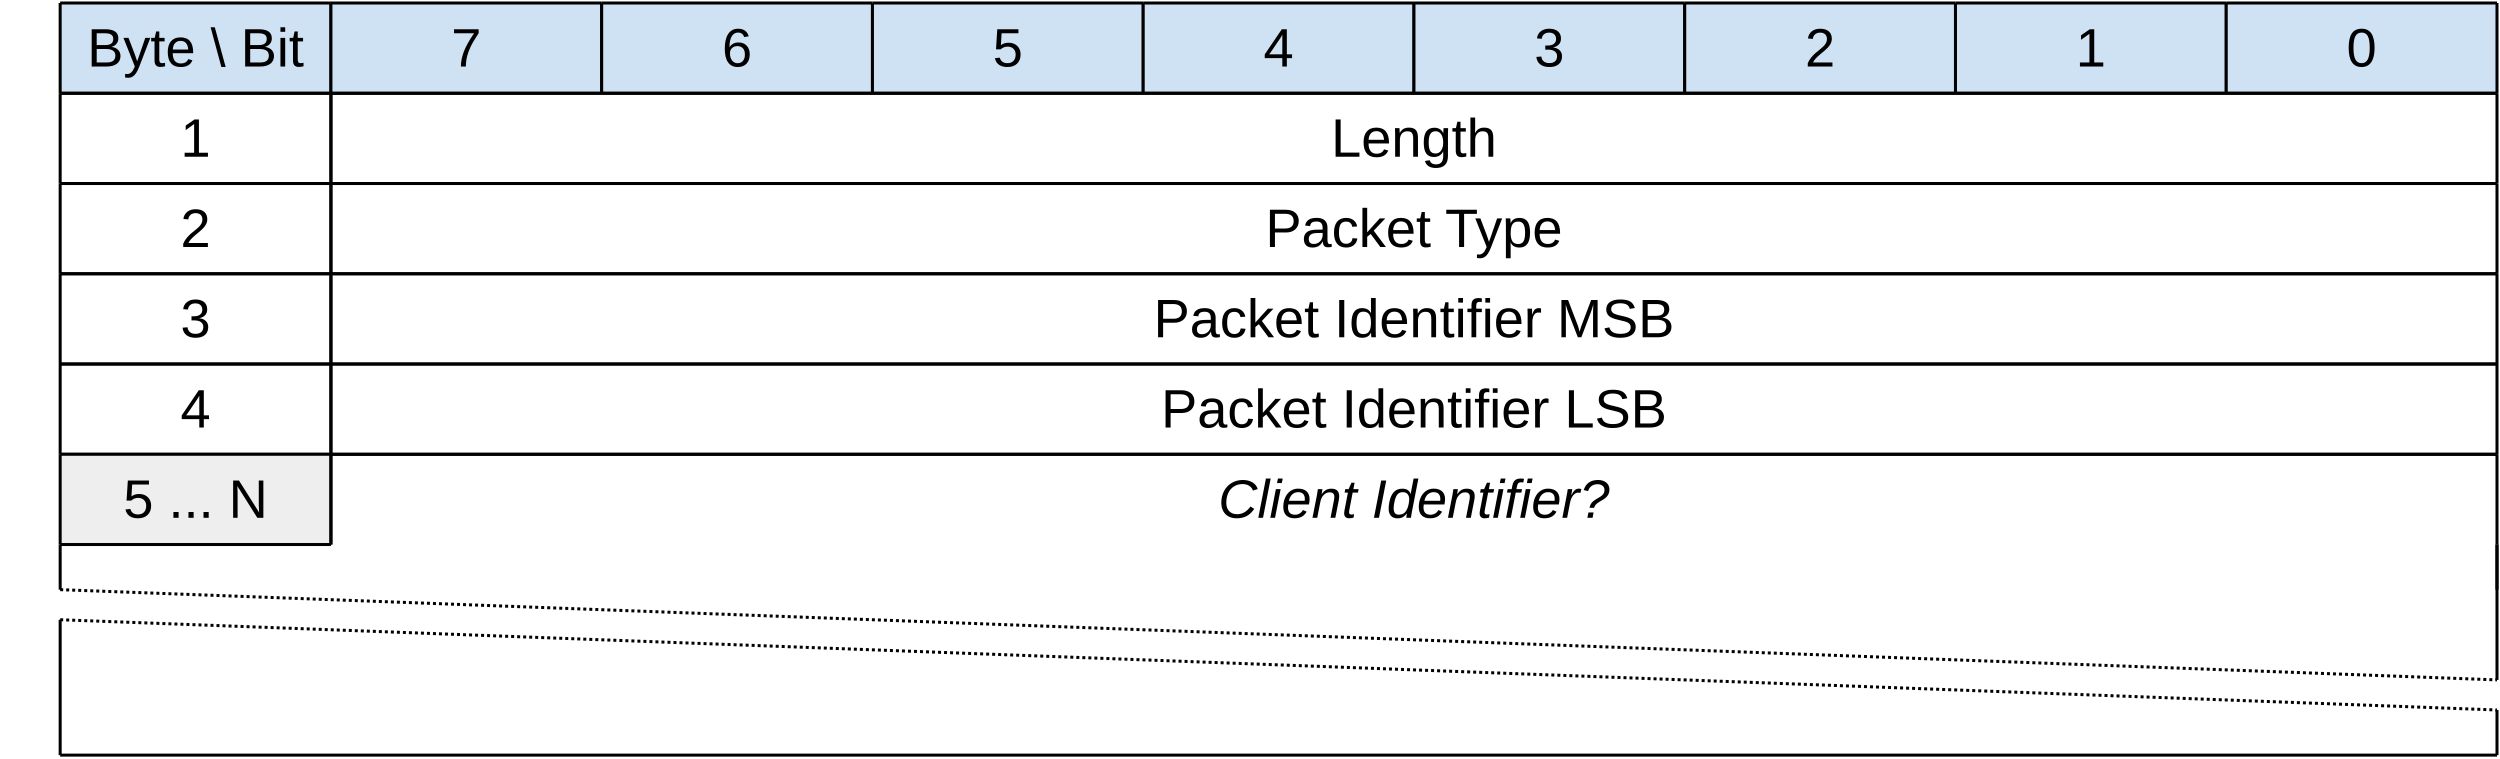
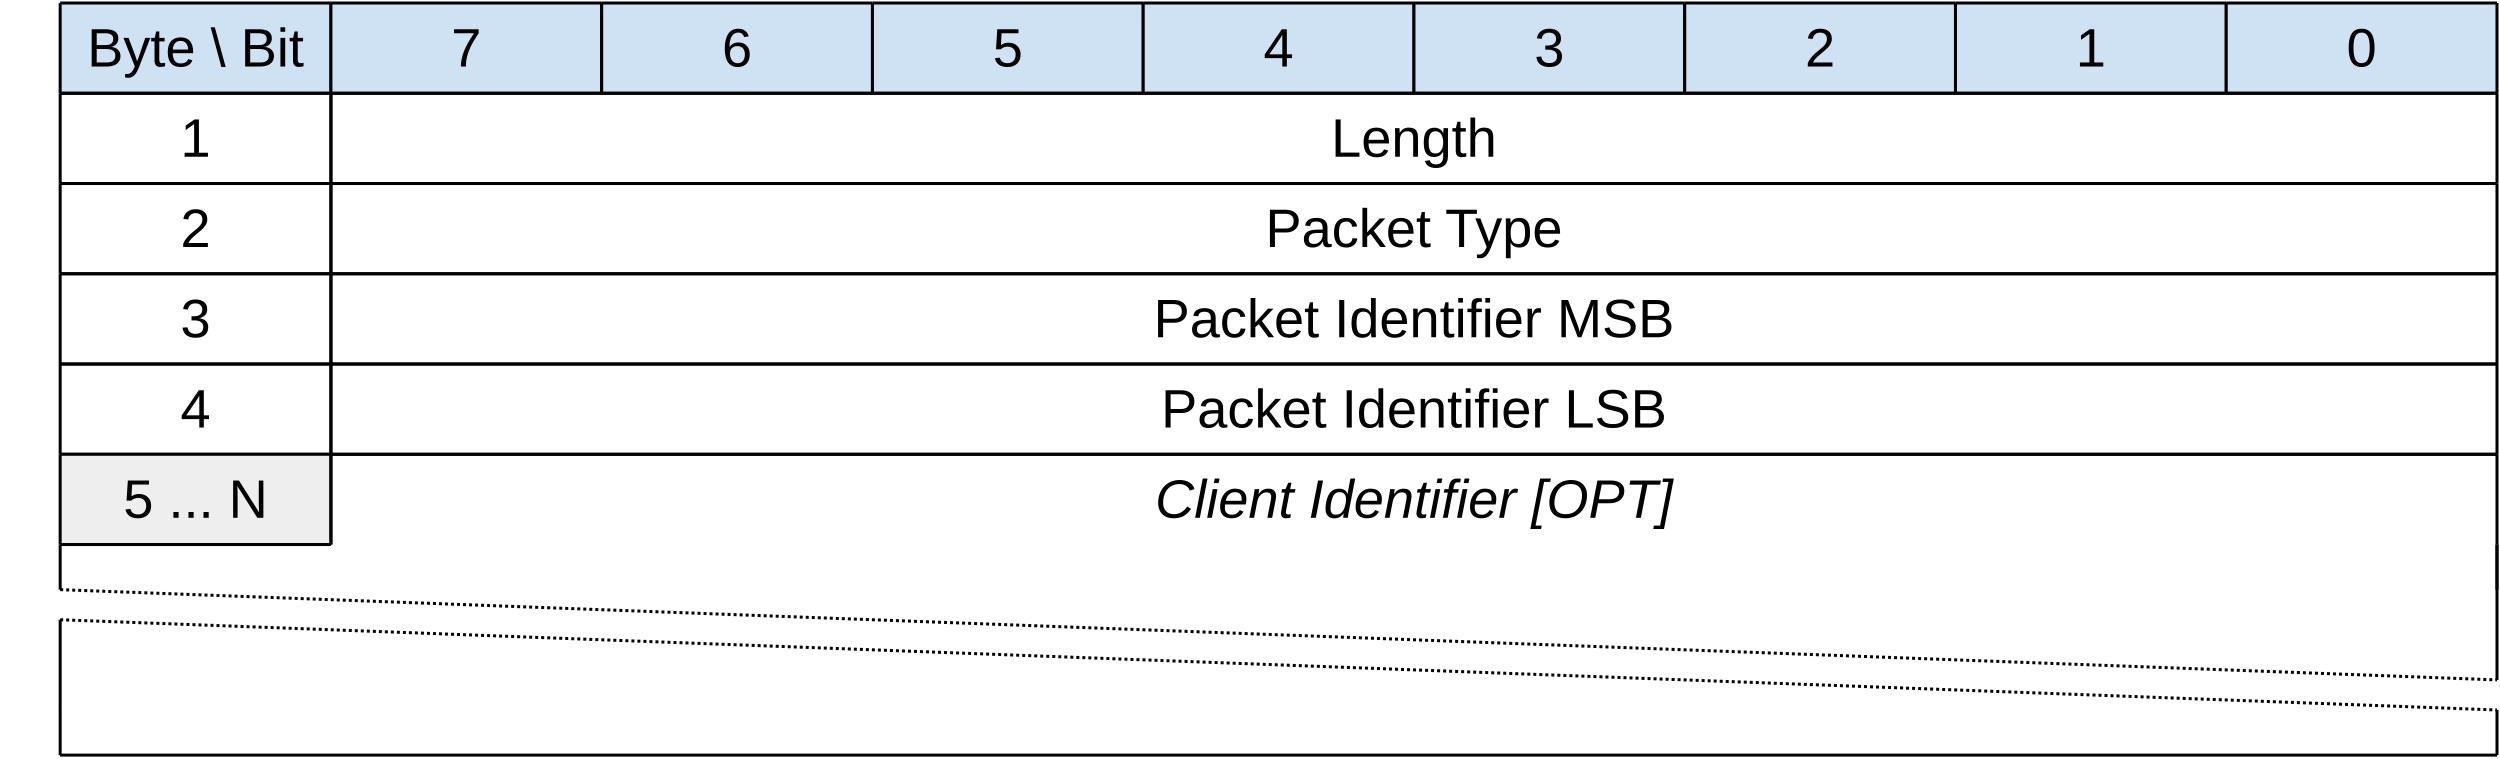
<svg xmlns="http://www.w3.org/2000/svg" version="1.0" width="831" height="252" viewBox="0 0 831 252">
  <rect x="20" y="1" height="30" width="90" fill="#cfe2f3" />
  <line x1="20" y1="1" x2="110" y2="1" stroke="#000000" stroke-width="1" />
  <line x1="20" y1="31" x2="110" y2="31" stroke="#000000" stroke-width="1" />
  <line x1="110" y1="1" x2="110" y2="31" stroke="#000000" stroke-width="1" />
  <line x1="20" y1="1" x2="20" y2="31" stroke="#000000" stroke-width="1" />
  <text font-size="18" font-family="Arial" x="65" y="17" text-anchor="middle" dominant-baseline="middle">Byte \ Bit</text>
  <rect x="110" y="1" height="30" width="90" fill="#cfe2f3" />
  <line x1="110" y1="1" x2="200" y2="1" stroke="#000000" stroke-width="1" />
  <line x1="110" y1="31" x2="200" y2="31" stroke="#000000" stroke-width="1" />
  <line x1="200" y1="1" x2="200" y2="31" stroke="#000000" stroke-width="1" />
  <line x1="110" y1="1" x2="110" y2="31" stroke="#000000" stroke-width="1" />
  <text font-size="18" font-family="Arial" x="155" y="17" text-anchor="middle" dominant-baseline="middle">7</text>
  <rect x="200" y="1" height="30" width="90" fill="#cfe2f3" />
  <line x1="200" y1="1" x2="290" y2="1" stroke="#000000" stroke-width="1" />
  <line x1="200" y1="31" x2="290" y2="31" stroke="#000000" stroke-width="1" />
  <line x1="290" y1="1" x2="290" y2="31" stroke="#000000" stroke-width="1" />
  <line x1="200" y1="1" x2="200" y2="31" stroke="#000000" stroke-width="1" />
  <text font-size="18" font-family="Arial" x="245" y="17" text-anchor="middle" dominant-baseline="middle">6</text>
  <rect x="290" y="1" height="30" width="90" fill="#cfe2f3" />
  <line x1="290" y1="1" x2="380" y2="1" stroke="#000000" stroke-width="1" />
  <line x1="290" y1="31" x2="380" y2="31" stroke="#000000" stroke-width="1" />
  <line x1="380" y1="1" x2="380" y2="31" stroke="#000000" stroke-width="1" />
  <line x1="290" y1="1" x2="290" y2="31" stroke="#000000" stroke-width="1" />
  <text font-size="18" font-family="Arial" x="335" y="17" text-anchor="middle" dominant-baseline="middle">5</text>
  <rect x="380" y="1" height="30" width="90" fill="#cfe2f3" />
  <line x1="380" y1="1" x2="470" y2="1" stroke="#000000" stroke-width="1" />
  <line x1="380" y1="31" x2="470" y2="31" stroke="#000000" stroke-width="1" />
  <line x1="470" y1="1" x2="470" y2="31" stroke="#000000" stroke-width="1" />
  <line x1="380" y1="1" x2="380" y2="31" stroke="#000000" stroke-width="1" />
  <text font-size="18" font-family="Arial" x="425" y="17" text-anchor="middle" dominant-baseline="middle">4</text>
  <rect x="470" y="1" height="30" width="90" fill="#cfe2f3" />
  <line x1="470" y1="1" x2="560" y2="1" stroke="#000000" stroke-width="1" />
  <line x1="470" y1="31" x2="560" y2="31" stroke="#000000" stroke-width="1" />
  <line x1="560" y1="1" x2="560" y2="31" stroke="#000000" stroke-width="1" />
  <line x1="470" y1="1" x2="470" y2="31" stroke="#000000" stroke-width="1" />
  <text font-size="18" font-family="Arial" x="515" y="17" text-anchor="middle" dominant-baseline="middle">3</text>
  <rect x="560" y="1" height="30" width="90" fill="#cfe2f3" />
  <line x1="560" y1="1" x2="650" y2="1" stroke="#000000" stroke-width="1" />
  <line x1="560" y1="31" x2="650" y2="31" stroke="#000000" stroke-width="1" />
  <line x1="650" y1="1" x2="650" y2="31" stroke="#000000" stroke-width="1" />
  <line x1="560" y1="1" x2="560" y2="31" stroke="#000000" stroke-width="1" />
  <text font-size="18" font-family="Arial" x="605" y="17" text-anchor="middle" dominant-baseline="middle">2</text>
  <rect x="650" y="1" height="30" width="90" fill="#cfe2f3" />
  <line x1="650" y1="1" x2="740" y2="1" stroke="#000000" stroke-width="1" />
  <line x1="650" y1="31" x2="740" y2="31" stroke="#000000" stroke-width="1" />
  <line x1="740" y1="1" x2="740" y2="31" stroke="#000000" stroke-width="1" />
  <line x1="650" y1="1" x2="650" y2="31" stroke="#000000" stroke-width="1" />
  <text font-size="18" font-family="Arial" x="695" y="17" text-anchor="middle" dominant-baseline="middle">1</text>
  <rect x="740" y="1" height="30" width="90" fill="#cfe2f3" />
  <line x1="740" y1="1" x2="830" y2="1" stroke="#000000" stroke-width="1" />
  <line x1="740" y1="31" x2="830" y2="31" stroke="#000000" stroke-width="1" />
  <line x1="830" y1="1" x2="830" y2="31" stroke="#000000" stroke-width="1" />
  <line x1="740" y1="1" x2="740" y2="31" stroke="#000000" stroke-width="1" />
  <text font-size="18" font-family="Arial" x="785" y="17" text-anchor="middle" dominant-baseline="middle">0</text>
  <text font-size="18" font-family="Arial" x="15" y="16" text-anchor="end"> </text>
  <text font-size="18" font-family="Arial" x="15" y="46" text-anchor="end"> </text>
  <line x1="20" y1="31" x2="110" y2="31" stroke="#000000" stroke-width="1" />
  <line x1="20" y1="61" x2="110" y2="61" stroke="#000000" stroke-width="1" />
  <line x1="110" y1="31" x2="110" y2="61" stroke="#000000" stroke-width="1" />
  <line x1="20" y1="31" x2="20" y2="61" stroke="#000000" stroke-width="1" />
  <text font-size="18" font-family="Arial" x="65" y="47" text-anchor="middle" dominant-baseline="middle">1</text>
  <line x1="110" y1="31" x2="830" y2="31" stroke="#000000" stroke-width="1" />
  <line x1="110" y1="61" x2="830" y2="61" stroke="#000000" stroke-width="1" />
  <line x1="830" y1="31" x2="830" y2="61" stroke="#000000" stroke-width="1" />
  <line x1="110" y1="31" x2="110" y2="61" stroke="#000000" stroke-width="1" />
  <text font-size="18" font-family="Arial" x="470" y="47" text-anchor="middle" dominant-baseline="middle">Length</text>
  <text font-size="18" font-family="Arial" x="15" y="76" text-anchor="end"> </text>
  <line x1="20" y1="61" x2="110" y2="61" stroke="#000000" stroke-width="1" />
  <line x1="20" y1="91" x2="110" y2="91" stroke="#000000" stroke-width="1" />
  <line x1="110" y1="61" x2="110" y2="91" stroke="#000000" stroke-width="1" />
  <line x1="20" y1="61" x2="20" y2="91" stroke="#000000" stroke-width="1" />
  <text font-size="18" font-family="Arial" x="65" y="77" text-anchor="middle" dominant-baseline="middle">2</text>
  <line x1="110" y1="61" x2="830" y2="61" stroke="#000000" stroke-width="1" />
  <line x1="110" y1="91" x2="830" y2="91" stroke="#000000" stroke-width="1" />
  <line x1="830" y1="61" x2="830" y2="91" stroke="#000000" stroke-width="1" />
  <line x1="110" y1="61" x2="110" y2="91" stroke="#000000" stroke-width="1" />
  <text font-size="18" font-family="Arial" x="470" y="77" text-anchor="middle" dominant-baseline="middle">Packet Type</text>
  <text font-size="18" font-family="Arial" x="15" y="106" text-anchor="end"> </text>
  <line x1="20" y1="91" x2="110" y2="91" stroke="#000000" stroke-width="1" />
  <line x1="20" y1="121" x2="110" y2="121" stroke="#000000" stroke-width="1" />
  <line x1="110" y1="91" x2="110" y2="121" stroke="#000000" stroke-width="1" />
  <line x1="20" y1="91" x2="20" y2="121" stroke="#000000" stroke-width="1" />
  <text font-size="18" font-family="Arial" x="65" y="107" text-anchor="middle" dominant-baseline="middle">3</text>
  <line x1="110" y1="91" x2="830" y2="91" stroke="#000000" stroke-width="1" />
  <line x1="110" y1="121" x2="830" y2="121" stroke="#000000" stroke-width="1" />
  <line x1="830" y1="91" x2="830" y2="121" stroke="#000000" stroke-width="1" />
  <line x1="110" y1="91" x2="110" y2="121" stroke="#000000" stroke-width="1" />
  <text font-size="18" font-family="Arial" x="470" y="107" text-anchor="middle" dominant-baseline="middle">Packet Identifier MSB</text>
  <text font-size="18" font-family="Arial" x="15" y="136" text-anchor="end"> </text>
  <line x1="20" y1="121" x2="110" y2="121" stroke="#000000" stroke-width="1" />
  <line x1="20" y1="151" x2="110" y2="151" stroke="#000000" stroke-width="1" />
  <line x1="110" y1="121" x2="110" y2="151" stroke="#000000" stroke-width="1" />
  <line x1="20" y1="121" x2="20" y2="151" stroke="#000000" stroke-width="1" />
  <text font-size="18" font-family="Arial" x="65" y="137" text-anchor="middle" dominant-baseline="middle">4</text>
  <line x1="110" y1="121" x2="830" y2="121" stroke="#000000" stroke-width="1" />
  <line x1="110" y1="151" x2="830" y2="151" stroke="#000000" stroke-width="1" />
  <line x1="830" y1="121" x2="830" y2="151" stroke="#000000" stroke-width="1" />
  <line x1="110" y1="121" x2="110" y2="151" stroke="#000000" stroke-width="1" />
  <text font-size="18" font-family="Arial" x="470" y="137" text-anchor="middle" dominant-baseline="middle">Packet Identifier LSB</text>
  <text font-size="18" font-family="Arial" x="15" y="166" text-anchor="end"> </text>
  <rect x="20" y="151" height="30" width="90" fill="#eeeeee" />
  <line x1="20" y1="151" x2="110" y2="151" stroke="#000000" stroke-width="1" />
  <line x1="20" y1="181" x2="110" y2="181" stroke="#000000" stroke-width="1" />
  <line x1="110" y1="151" x2="110" y2="181" stroke="#000000" stroke-width="1" />
  <line x1="20" y1="151" x2="20" y2="181" stroke="#000000" stroke-width="1" />
  <text font-size="18" font-family="Arial" x="65" y="167" text-anchor="middle" dominant-baseline="middle">5 ... N</text>
  <line x1="110" y1="151" x2="830" y2="151" stroke="#000000" stroke-width="1" />
  <line x1="830" y1="151" x2="830" y2="181" stroke="#000000" stroke-width="1" />
  <line x1="110" y1="151" x2="110" y2="181" stroke="#000000" stroke-width="1" />
-   <text font-style="italic" font-size="18" font-family="Arial" x="470" y="167" text-anchor="middle" dominant-baseline="middle">Client Identifier?</text>
+   <text font-style="italic" font-size="18" font-family="Arial" x="470" y="167" text-anchor="middle" dominant-baseline="middle">Client Identifier [OPT]</text>
  <text font-size="18" font-family="Arial" x="15" y="196" text-anchor="end"> </text>
  <line x1="20" y1="181" x2="20" y2="196" stroke="#000000" stroke-width="1" />
  <line x1="830" y1="181" x2="830" y2="196" stroke="#000000" stroke-width="1" />
  <line stroke-dasharray="1,1" x1="20" y1="196" x2="830" y2="226" stroke="#000000" stroke-width="1" />
  <line x1="830" y1="181" x2="830" y2="226" stroke="#000000" stroke-width="1" />
  <line stroke-dasharray="1,1" x1="20" y1="206" x2="830" y2="236" stroke="#000000" stroke-width="1" />
  <line x1="20" y1="206" x2="20" y2="236" stroke="#000000" stroke-width="1" />
  <line x1="20" y1="236" x2="20" y2="251" stroke="#000000" stroke-width="1" />
  <line x1="830" y1="236" x2="830" y2="251" stroke="#000000" stroke-width="1" />
  <text font-size="18" font-family="Arial" x="15" y="266" text-anchor="end"> </text>
  <line x1="20" y1="251" x2="830" y2="251" stroke="#000000" stroke-width="1" />
</svg>
